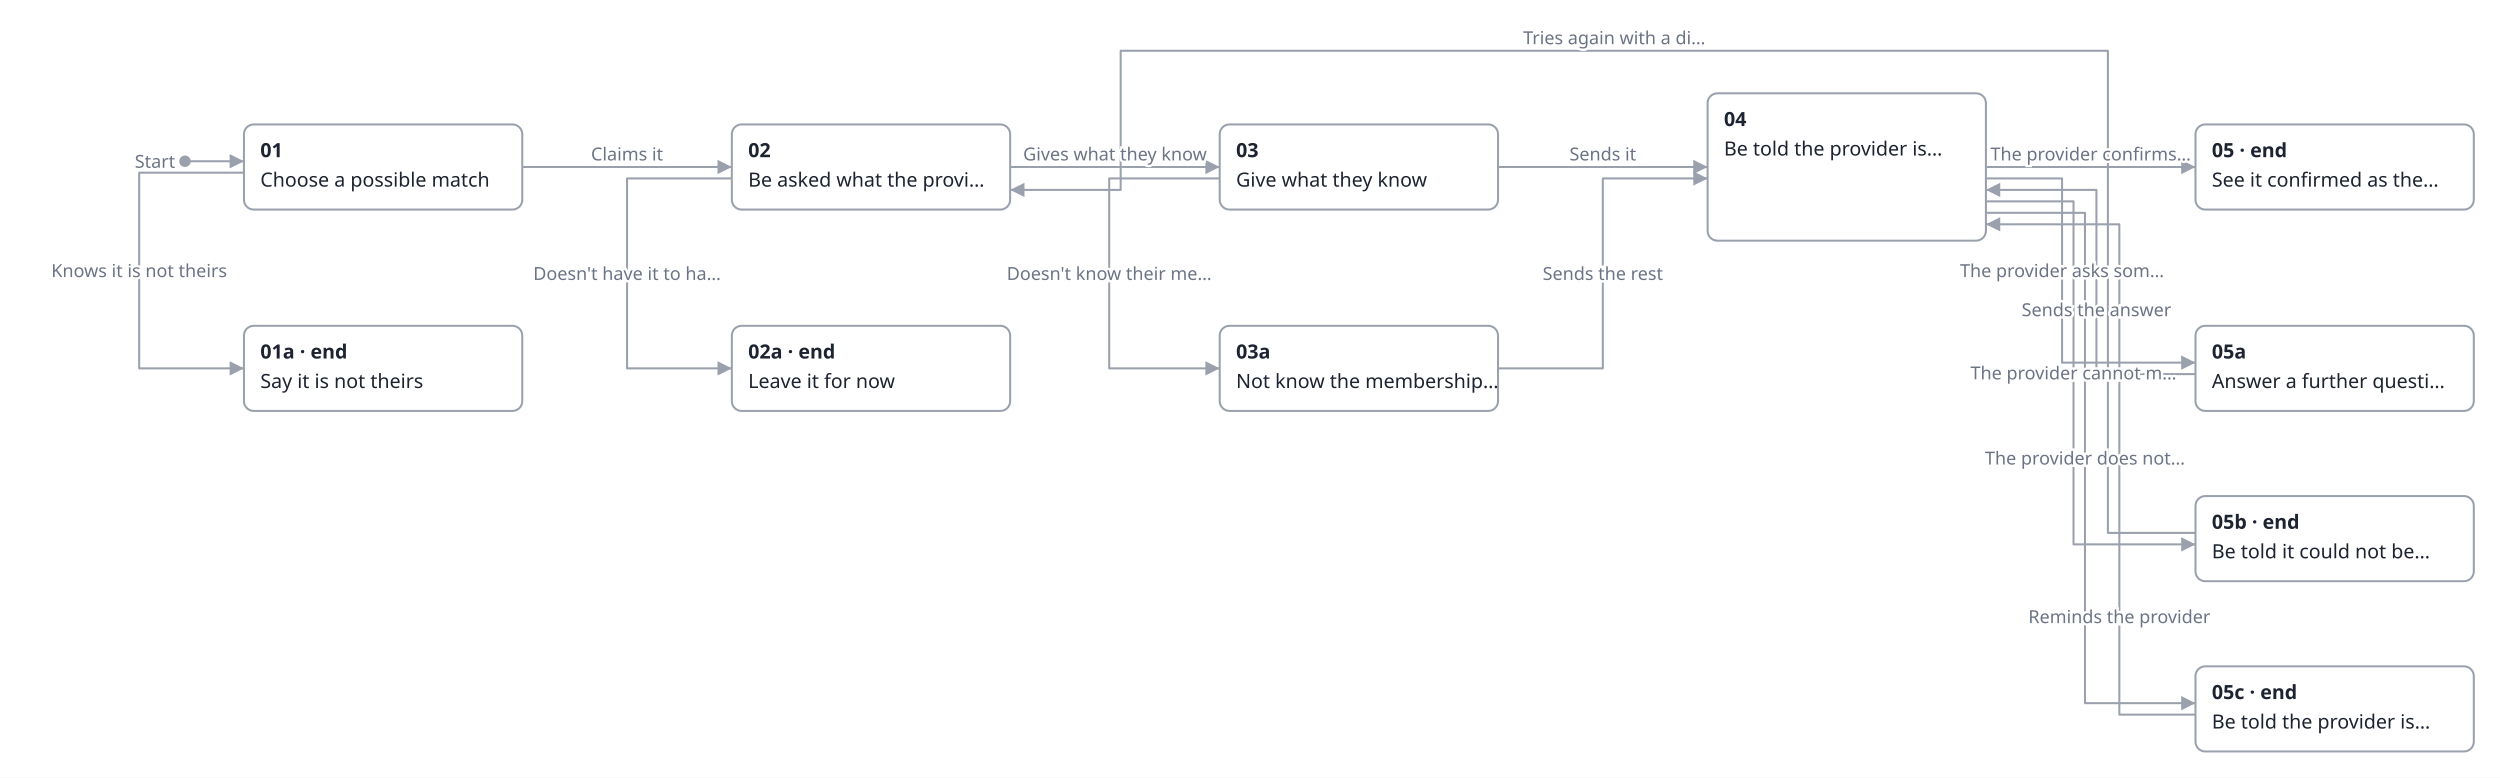
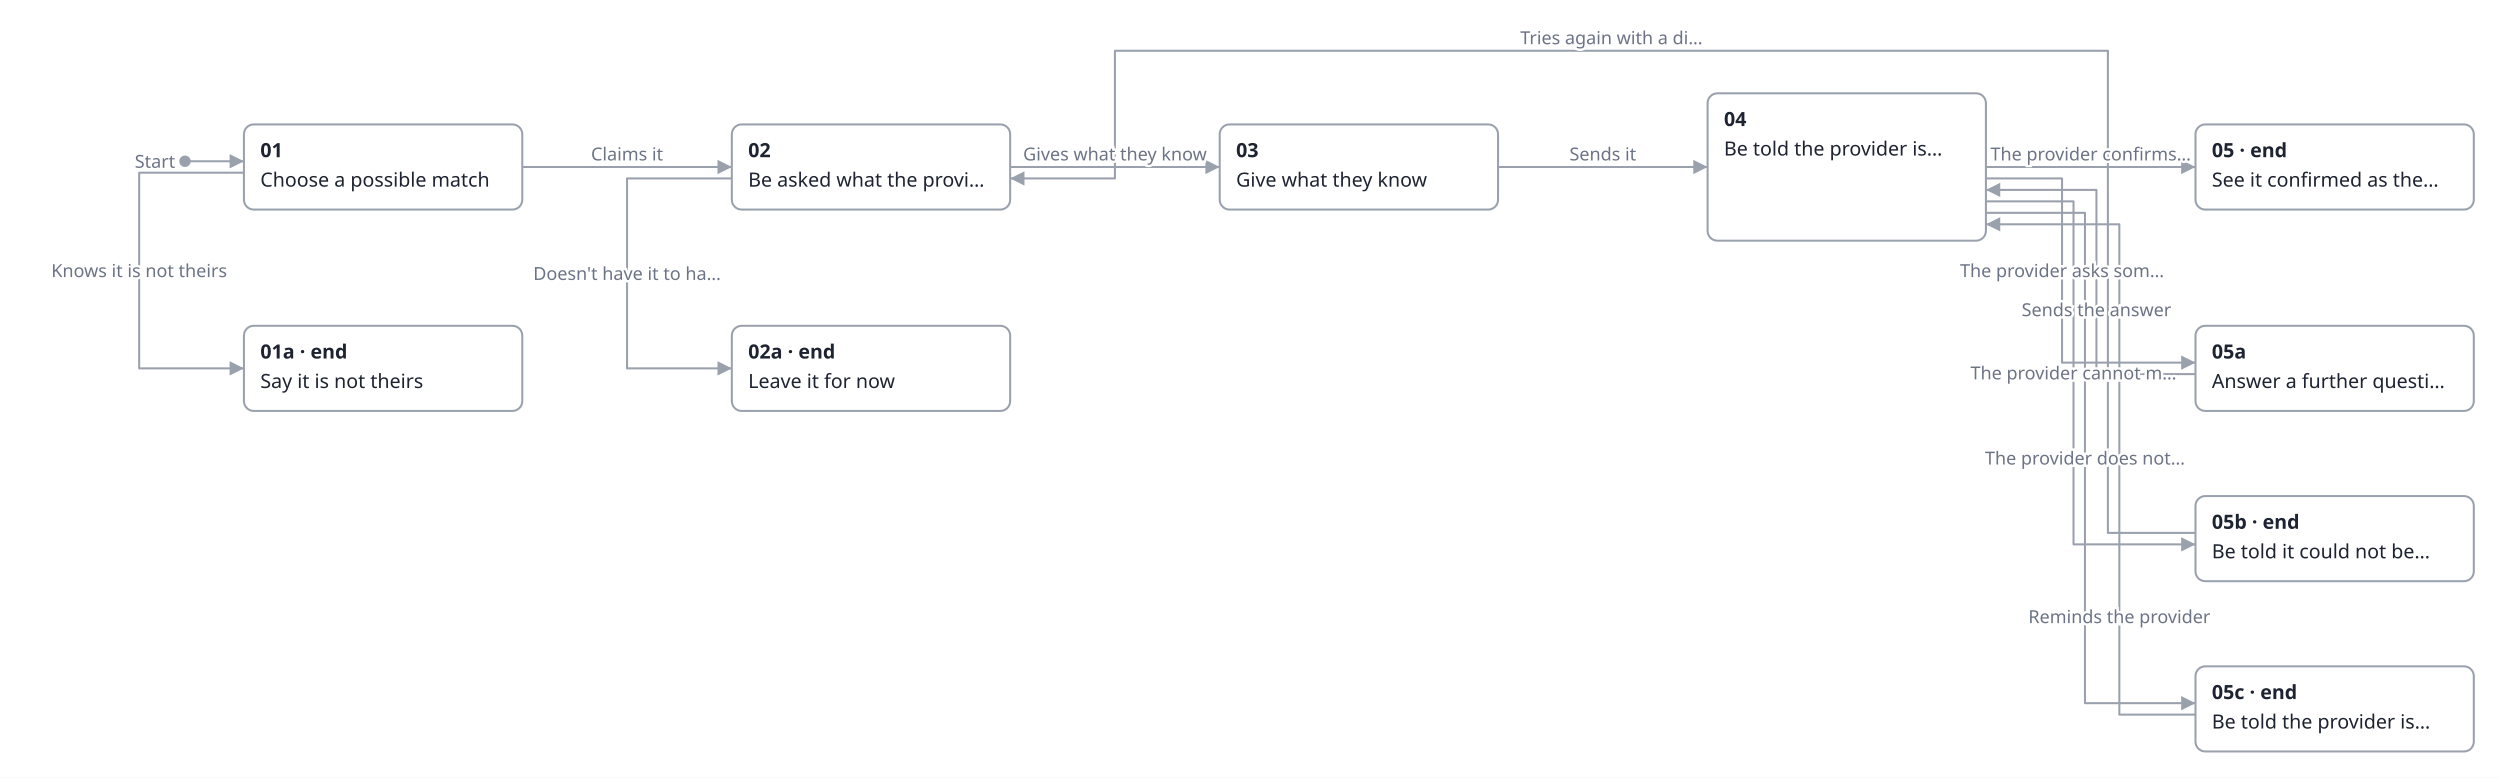
<svg xmlns="http://www.w3.org/2000/svg" width="1527" height="475" viewBox="0 0 1527 475" font-family="sans-serif">
  <defs>
    <marker id="arrow-in" viewBox="0 0 10 10" refX="10" refY="5" markerWidth="7" markerHeight="7" orient="auto-start-reverse">
      <path d="M0,0 L10,5 L0,10 z" fill="#1f8a4c" />
    </marker>
    <marker id="arrow-out" viewBox="0 0 10 10" refX="10" refY="5" markerWidth="7" markerHeight="7" orient="auto-start-reverse">
      <path d="M0,0 L10,5 L0,10 z" fill="#d9480f" />
    </marker>
    <marker id="arrow-line" viewBox="0 0 10 10" refX="10" refY="5" markerWidth="7" markerHeight="7" orient="auto-start-reverse">
      <path d="M0,0 L10,5 L0,10 z" fill="#9aa1ad" />
    </marker>
  </defs>
  <rect width="1527" height="475" fill="#ffffff" />
  <g transform="translate(21,5)">
    <path d="M298,97 L426,97" fill="none" stroke="#9aa1ad" stroke-width="1.25" stroke-linejoin="round" marker-end="url(#arrow-line)" />
    <path d="M128,100.5 L64,100.5 L64,220 L128,220" fill="none" stroke="#9aa1ad" stroke-width="1.25" stroke-linejoin="round" marker-end="url(#arrow-line)" />
    <path d="M596,97 L724,97" fill="none" stroke="#9aa1ad" stroke-width="1.25" stroke-linejoin="round" marker-end="url(#arrow-line)" />
    <path d="M426,104 L362,104 L362,220 L426,220" fill="none" stroke="#9aa1ad" stroke-width="1.25" stroke-linejoin="round" marker-end="url(#arrow-line)" />
    <path d="M894,97 L1022,97" fill="none" stroke="#9aa1ad" stroke-width="1.25" stroke-linejoin="round" marker-end="url(#arrow-line)" />
-     <path d="M724,104 L656.5,104 L656.5,220 L724,220" fill="none" stroke="#9aa1ad" stroke-width="1.25" stroke-linejoin="round" marker-end="url(#arrow-line)" />
-     <path d="M894,220 L958,220 L958,104 L1022,104" fill="none" stroke="#9aa1ad" stroke-width="1.25" stroke-linejoin="round" marker-end="url(#arrow-line)" />
    <path d="M1192,97 L1320,97" fill="none" stroke="#9aa1ad" stroke-width="1.25" stroke-linejoin="round" marker-end="url(#arrow-line)" />
    <path d="M1192,104 L1238.5,104 L1238.5,216.5 L1320,216.5" fill="none" stroke="#9aa1ad" stroke-width="1.25" stroke-linejoin="round" marker-end="url(#arrow-line)" />
    <path d="M1192,118 L1245.5,118 L1245.5,327.5 L1320,327.5" fill="none" stroke="#9aa1ad" stroke-width="1.25" stroke-linejoin="round" marker-end="url(#arrow-line)" />
    <path d="M1192,125 L1252.5,125 L1252.5,424.5 L1320,424.5" fill="none" stroke="#9aa1ad" stroke-width="1.25" stroke-linejoin="round" marker-end="url(#arrow-line)" />
    <path d="M1320,223.5 L1259.5,223.5 L1259.5,111 L1192,111" fill="none" stroke="#9aa1ad" stroke-width="1.25" stroke-linejoin="round" marker-end="url(#arrow-line)" />
-     <path d="M1320,320.5 L1266.5,320.5 L1266.5,26 L663.5,26 L663.5,111 L596,111" fill="none" stroke="#9aa1ad" stroke-width="1.25" stroke-linejoin="round" marker-end="url(#arrow-line)" />
+     <path d="M1320,320.5 L1266.5,320.5 L1266.5,26 L660,26 L660,104 L596,104" fill="none" stroke="#9aa1ad" stroke-width="1.25" stroke-linejoin="round" marker-end="url(#arrow-line)" />
    <path d="M1320,431.5 L1273.5,431.5 L1273.5,132 L1192,132" fill="none" stroke="#9aa1ad" stroke-width="1.25" stroke-linejoin="round" marker-end="url(#arrow-line)" />
    <circle cx="92" cy="93.5" r="3.5" fill="#9aa1ad" />
    <path d="M92,93.5 L128,93.5" fill="none" stroke="#9aa1ad" stroke-width="1.25" marker-end="url(#arrow-line)" />
    <rect x="128" y="71" width="170" height="52" rx="6" fill="#ffffff" stroke="#9aa1ad" stroke-width="1.25" />
    <text x="138" y="91" font-size="12" font-weight="bold" fill="#1d2330">01</text>
    <text x="138" y="109" font-size="12" fill="#1d2330">Choose a possible match</text>
    <rect x="128" y="194" width="170" height="52" rx="6" fill="#ffffff" stroke="#9aa1ad" stroke-width="1.25" />
    <text x="138" y="214" font-size="12" font-weight="bold" fill="#1d2330">01a · end</text>
    <text x="138" y="232" font-size="12" fill="#1d2330">Say it is not theirs</text>
    <rect x="426" y="71" width="170" height="52" rx="6" fill="#ffffff" stroke="#9aa1ad" stroke-width="1.25" />
    <text x="436" y="91" font-size="12" font-weight="bold" fill="#1d2330">02</text>
    <text x="436" y="109" font-size="12" fill="#1d2330">Be asked what the provi…</text>
    <rect x="426" y="194" width="170" height="52" rx="6" fill="#ffffff" stroke="#9aa1ad" stroke-width="1.25" />
    <text x="436" y="214" font-size="12" font-weight="bold" fill="#1d2330">02a · end</text>
    <text x="436" y="232" font-size="12" fill="#1d2330">Leave it for now</text>
    <rect x="724" y="71" width="170" height="52" rx="6" fill="#ffffff" stroke="#9aa1ad" stroke-width="1.25" />
    <text x="734" y="91" font-size="12" font-weight="bold" fill="#1d2330">03</text>
    <text x="734" y="109" font-size="12" fill="#1d2330">Give what they know</text>
-     <rect x="724" y="194" width="170" height="52" rx="6" fill="#ffffff" stroke="#9aa1ad" stroke-width="1.25" />
-     <text x="734" y="214" font-size="12" font-weight="bold" fill="#1d2330">03a</text>
-     <text x="734" y="232" font-size="12" fill="#1d2330">Not know the membership…</text>
    <rect x="1022" y="52" width="170" height="90" rx="6" fill="#ffffff" stroke="#9aa1ad" stroke-width="1.25" />
    <text x="1032" y="72" font-size="12" font-weight="bold" fill="#1d2330">04</text>
    <text x="1032" y="90" font-size="12" fill="#1d2330">Be told the provider is…</text>
    <rect x="1320" y="71" width="170" height="52" rx="6" fill="#ffffff" stroke="#9aa1ad" stroke-width="1.25" />
    <text x="1330" y="91" font-size="12" font-weight="bold" fill="#1d2330">05 · end</text>
    <text x="1330" y="109" font-size="12" fill="#1d2330">See it confirmed as the…</text>
    <rect x="1320" y="194" width="170" height="52" rx="6" fill="#ffffff" stroke="#9aa1ad" stroke-width="1.25" />
    <text x="1330" y="214" font-size="12" font-weight="bold" fill="#1d2330">05a</text>
    <text x="1330" y="232" font-size="12" fill="#1d2330">Answer a further questi…</text>
    <rect x="1320" y="298" width="170" height="52" rx="6" fill="#ffffff" stroke="#9aa1ad" stroke-width="1.25" />
    <text x="1330" y="318" font-size="12" font-weight="bold" fill="#1d2330">05b · end</text>
    <text x="1330" y="336" font-size="12" fill="#1d2330">Be told it could not be…</text>
    <rect x="1320" y="402" width="170" height="52" rx="6" fill="#ffffff" stroke="#9aa1ad" stroke-width="1.25" />
    <text x="1330" y="422" font-size="12" font-weight="bold" fill="#1d2330">05c · end</text>
    <text x="1330" y="440" font-size="12" fill="#1d2330">Be told the provider is…</text>
    <text x="362" y="93" font-size="11" text-anchor="middle" fill="#6b7385" stroke="#ffffff" stroke-width="3" paint-order="stroke">Claims it</text>
    <text x="64" y="164.25" font-size="11" text-anchor="middle" fill="#6b7385" stroke="#ffffff" stroke-width="3" paint-order="stroke">Knows it is not theirs</text>
    <text x="660" y="93" font-size="11" text-anchor="middle" fill="#6b7385" stroke="#ffffff" stroke-width="3" paint-order="stroke">Gives what they know</text>
    <text x="362" y="166" font-size="11" text-anchor="middle" fill="#6b7385" stroke="#ffffff" stroke-width="3" paint-order="stroke">Doesn't have it to ha…</text>
    <text x="958" y="93" font-size="11" text-anchor="middle" fill="#6b7385" stroke="#ffffff" stroke-width="3" paint-order="stroke">Sends it</text>
-     <text x="656.5" y="166" font-size="11" text-anchor="middle" fill="#6b7385" stroke="#ffffff" stroke-width="3" paint-order="stroke">Doesn't know their me…</text>
-     <text x="958" y="166" font-size="11" text-anchor="middle" fill="#6b7385" stroke="#ffffff" stroke-width="3" paint-order="stroke">Sends the rest</text>
    <text x="1256" y="93" font-size="11" text-anchor="middle" fill="#6b7385" stroke="#ffffff" stroke-width="3" paint-order="stroke">The provider confirms…</text>
    <text x="1238.5" y="164.25" font-size="11" text-anchor="middle" fill="#6b7385" stroke="#ffffff" stroke-width="3" paint-order="stroke">The provider asks som…</text>
    <text x="1245.5" y="226.75" font-size="11" text-anchor="middle" fill="#6b7385" stroke="#ffffff" stroke-width="3" paint-order="stroke">The provider cannot m…</text>
    <text x="1252.5" y="278.75" font-size="11" text-anchor="middle" fill="#6b7385" stroke="#ffffff" stroke-width="3" paint-order="stroke">The provider does not…</text>
    <text x="1259.5" y="188.125" font-size="11" text-anchor="middle" fill="#6b7385" stroke="#ffffff" stroke-width="3" paint-order="stroke">Sends the answer</text>
-     <text x="965" y="22" font-size="11" text-anchor="middle" fill="#6b7385" stroke="#ffffff" stroke-width="3" paint-order="stroke">Tries again with a di…</text>
+     <text x="963.25" y="22" font-size="11" text-anchor="middle" fill="#6b7385" stroke="#ffffff" stroke-width="3" paint-order="stroke">Tries again with a di…</text>
    <text x="1273.5" y="375.6" font-size="11" text-anchor="middle" fill="#6b7385" stroke="#ffffff" stroke-width="3" paint-order="stroke">Reminds the provider</text>
    <text x="86" y="97.5" font-size="11" text-anchor="end" fill="#6b7385" stroke="#ffffff" stroke-width="3" paint-order="stroke">Start</text>
  </g>
</svg>
